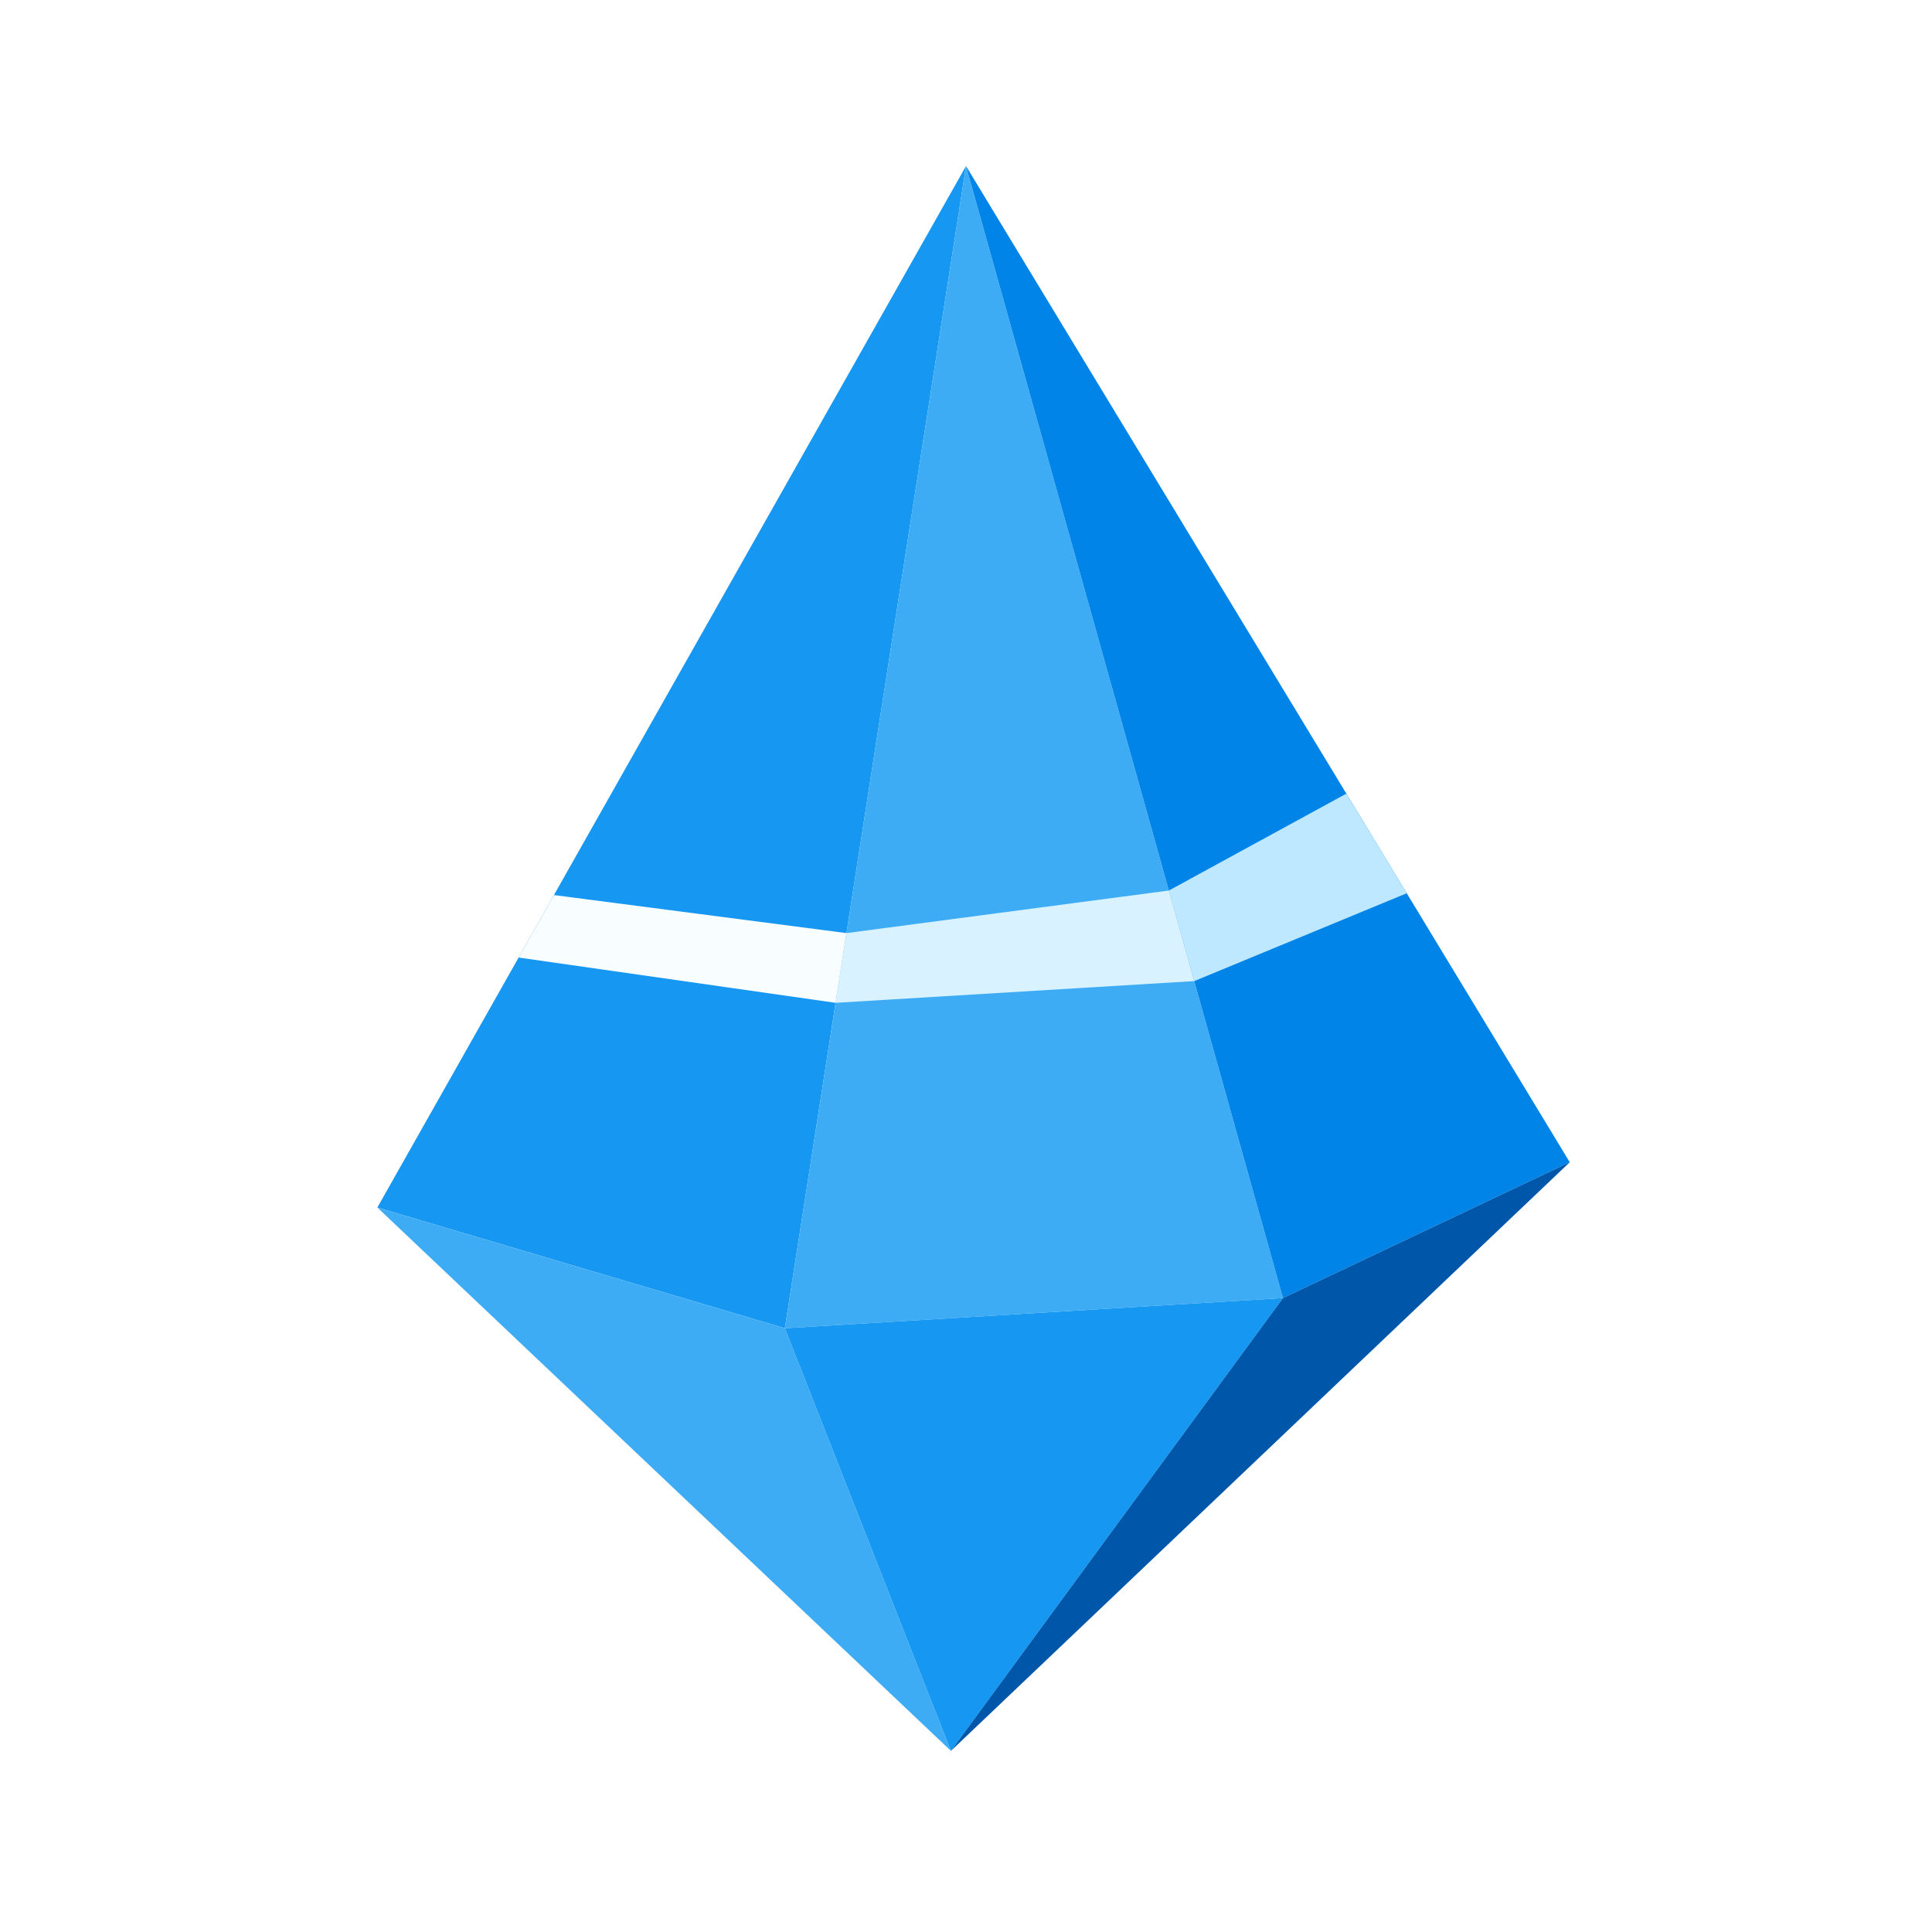
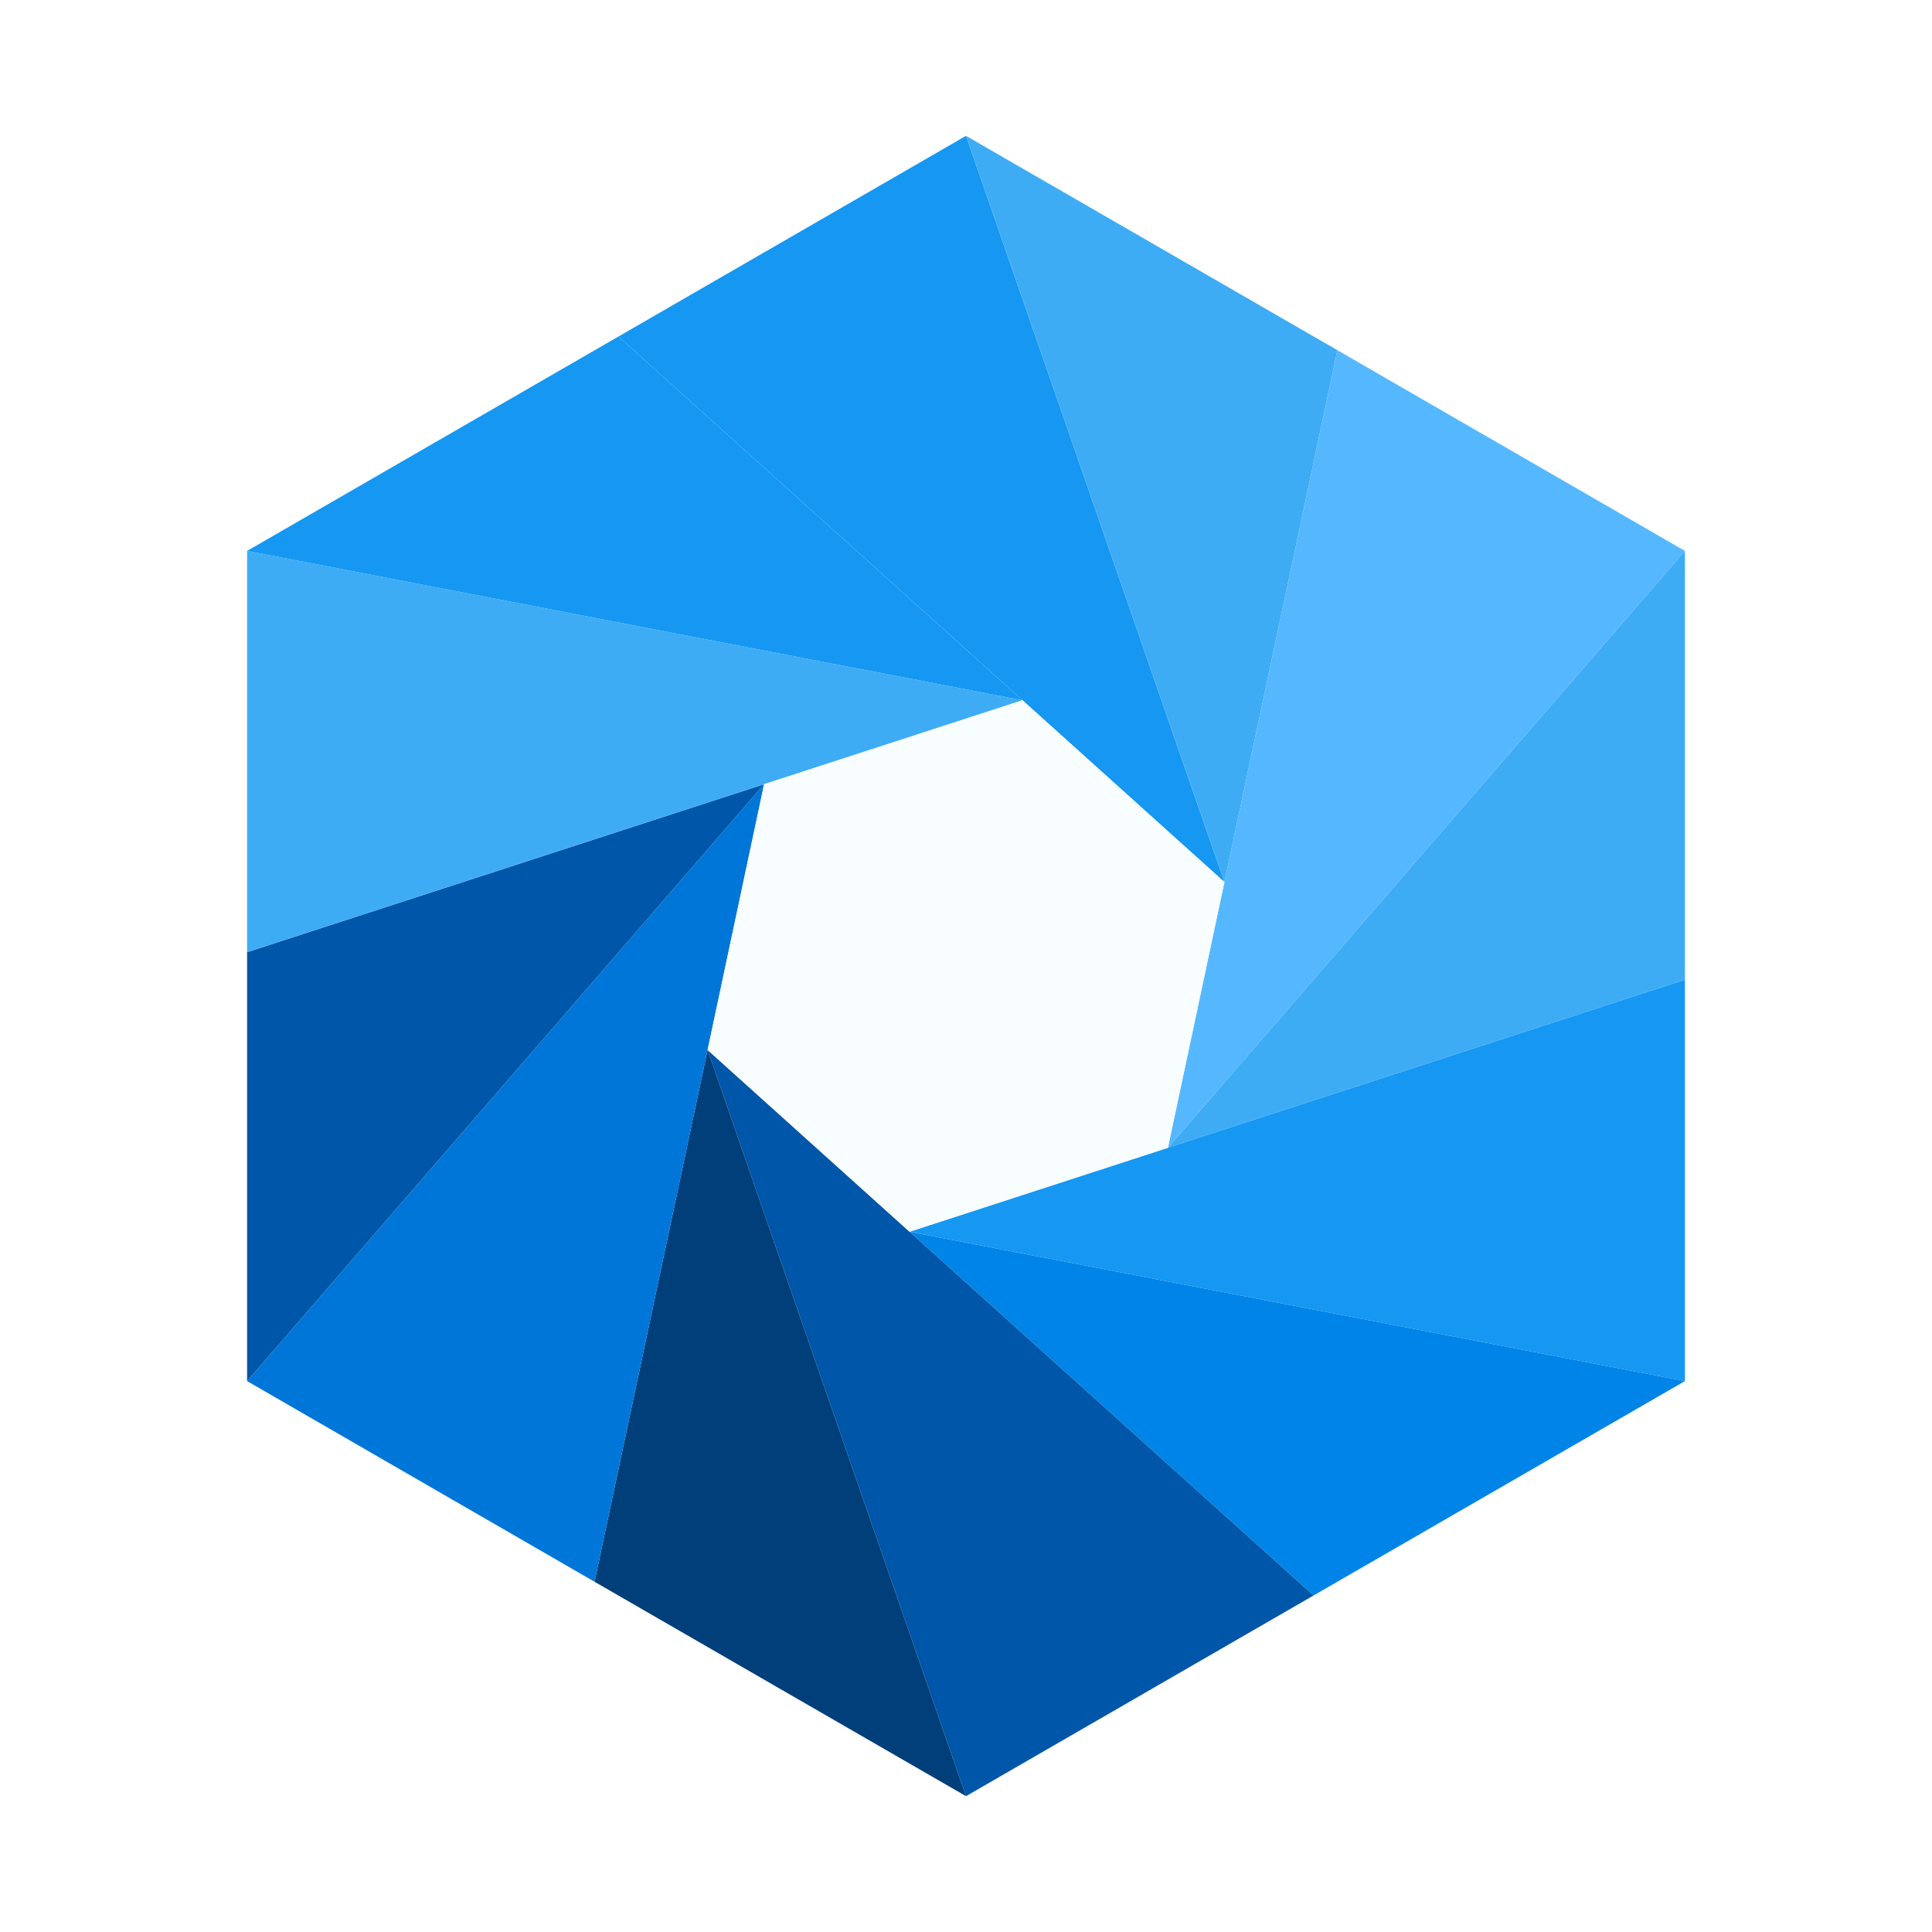
<svg xmlns="http://www.w3.org/2000/svg" width="256" height="256" viewBox="0 0 256 256">
-   <g id="Crystal-Low-Poly" stroke="none" fill-rule="evenodd">
-     <polygon fill="#1597F2" points="128 22 50 160 104 176" />
-     <polygon fill="#3EACF5" points="128 22 104 176 170 172" />
-     <polygon fill="#0084E8" points="128 22 170 172 208 154" />
-     <polygon fill="#3EACF5" points="50 160 126 232 104 176" />
-     <polygon fill="#1597F2" points="104 176 126 232 170 172" />
-     <polygon fill="#0056A8" points="170 172 126 232 208 154" />
-     <polygon fill="#F8FDFF" points="73.4 118.6 112.16 123.64 110.72 132.88 68.72 126.88" />
-     <polygon fill="#D8F3FF" points="112.16 123.64 154.88 118 158.24 130 110.72 132.88" />
-     <polygon fill="#BDE8FF" points="154.88 118 178.4 105.16 186.4 118.36 158.24 130" />
+   <g id="Aperture-Low-Poly" stroke="none" fill-rule="evenodd">
+     <polygon fill="#1597F2" points="81.95 44.59 128 18 162.24 116.88" />
+     <polygon fill="#3EACF5" points="128 18 177.22 46.41 162.24 116.88" />
+     <polygon fill="#55B8FF" points="177.22 46.41 223.26 73 154.75 152.09" />
+     <polygon fill="#3EACF5" points="223.26 73 223.26 129.83 154.75 152.09" />
+     <polygon fill="#1597F2" points="223.26 129.83 223.26 183 120.52 163.21" />
+     <polygon fill="#0084E8" points="223.26 183 174.05 211.41 120.52 163.21" />
+     <polygon fill="#0056A8" points="174.05 211.41 128 238 93.76 139.12" />
+     <polygon fill="#003F7A" points="128 238 78.78 209.59 93.76 139.12" />
+     <polygon fill="#0076D8" points="78.78 209.59 32.74 183 101.25 103.91" />
+     <polygon fill="#0056A8" points="32.74 183 32.74 126.17 101.25 103.91" />
+     <polygon fill="#3EACF5" points="32.74 126.17 32.74 73 135.48 92.79" />
+     <polygon fill="#1597F2" points="32.74 73 81.95 44.59 135.48 92.79" />
+     <polygon fill="#F8FDFF" points="135.48 92.79 162.24 116.88 154.75 152.09 120.52 163.21 93.76 139.12 101.25 103.91" />
  </g>
</svg>
